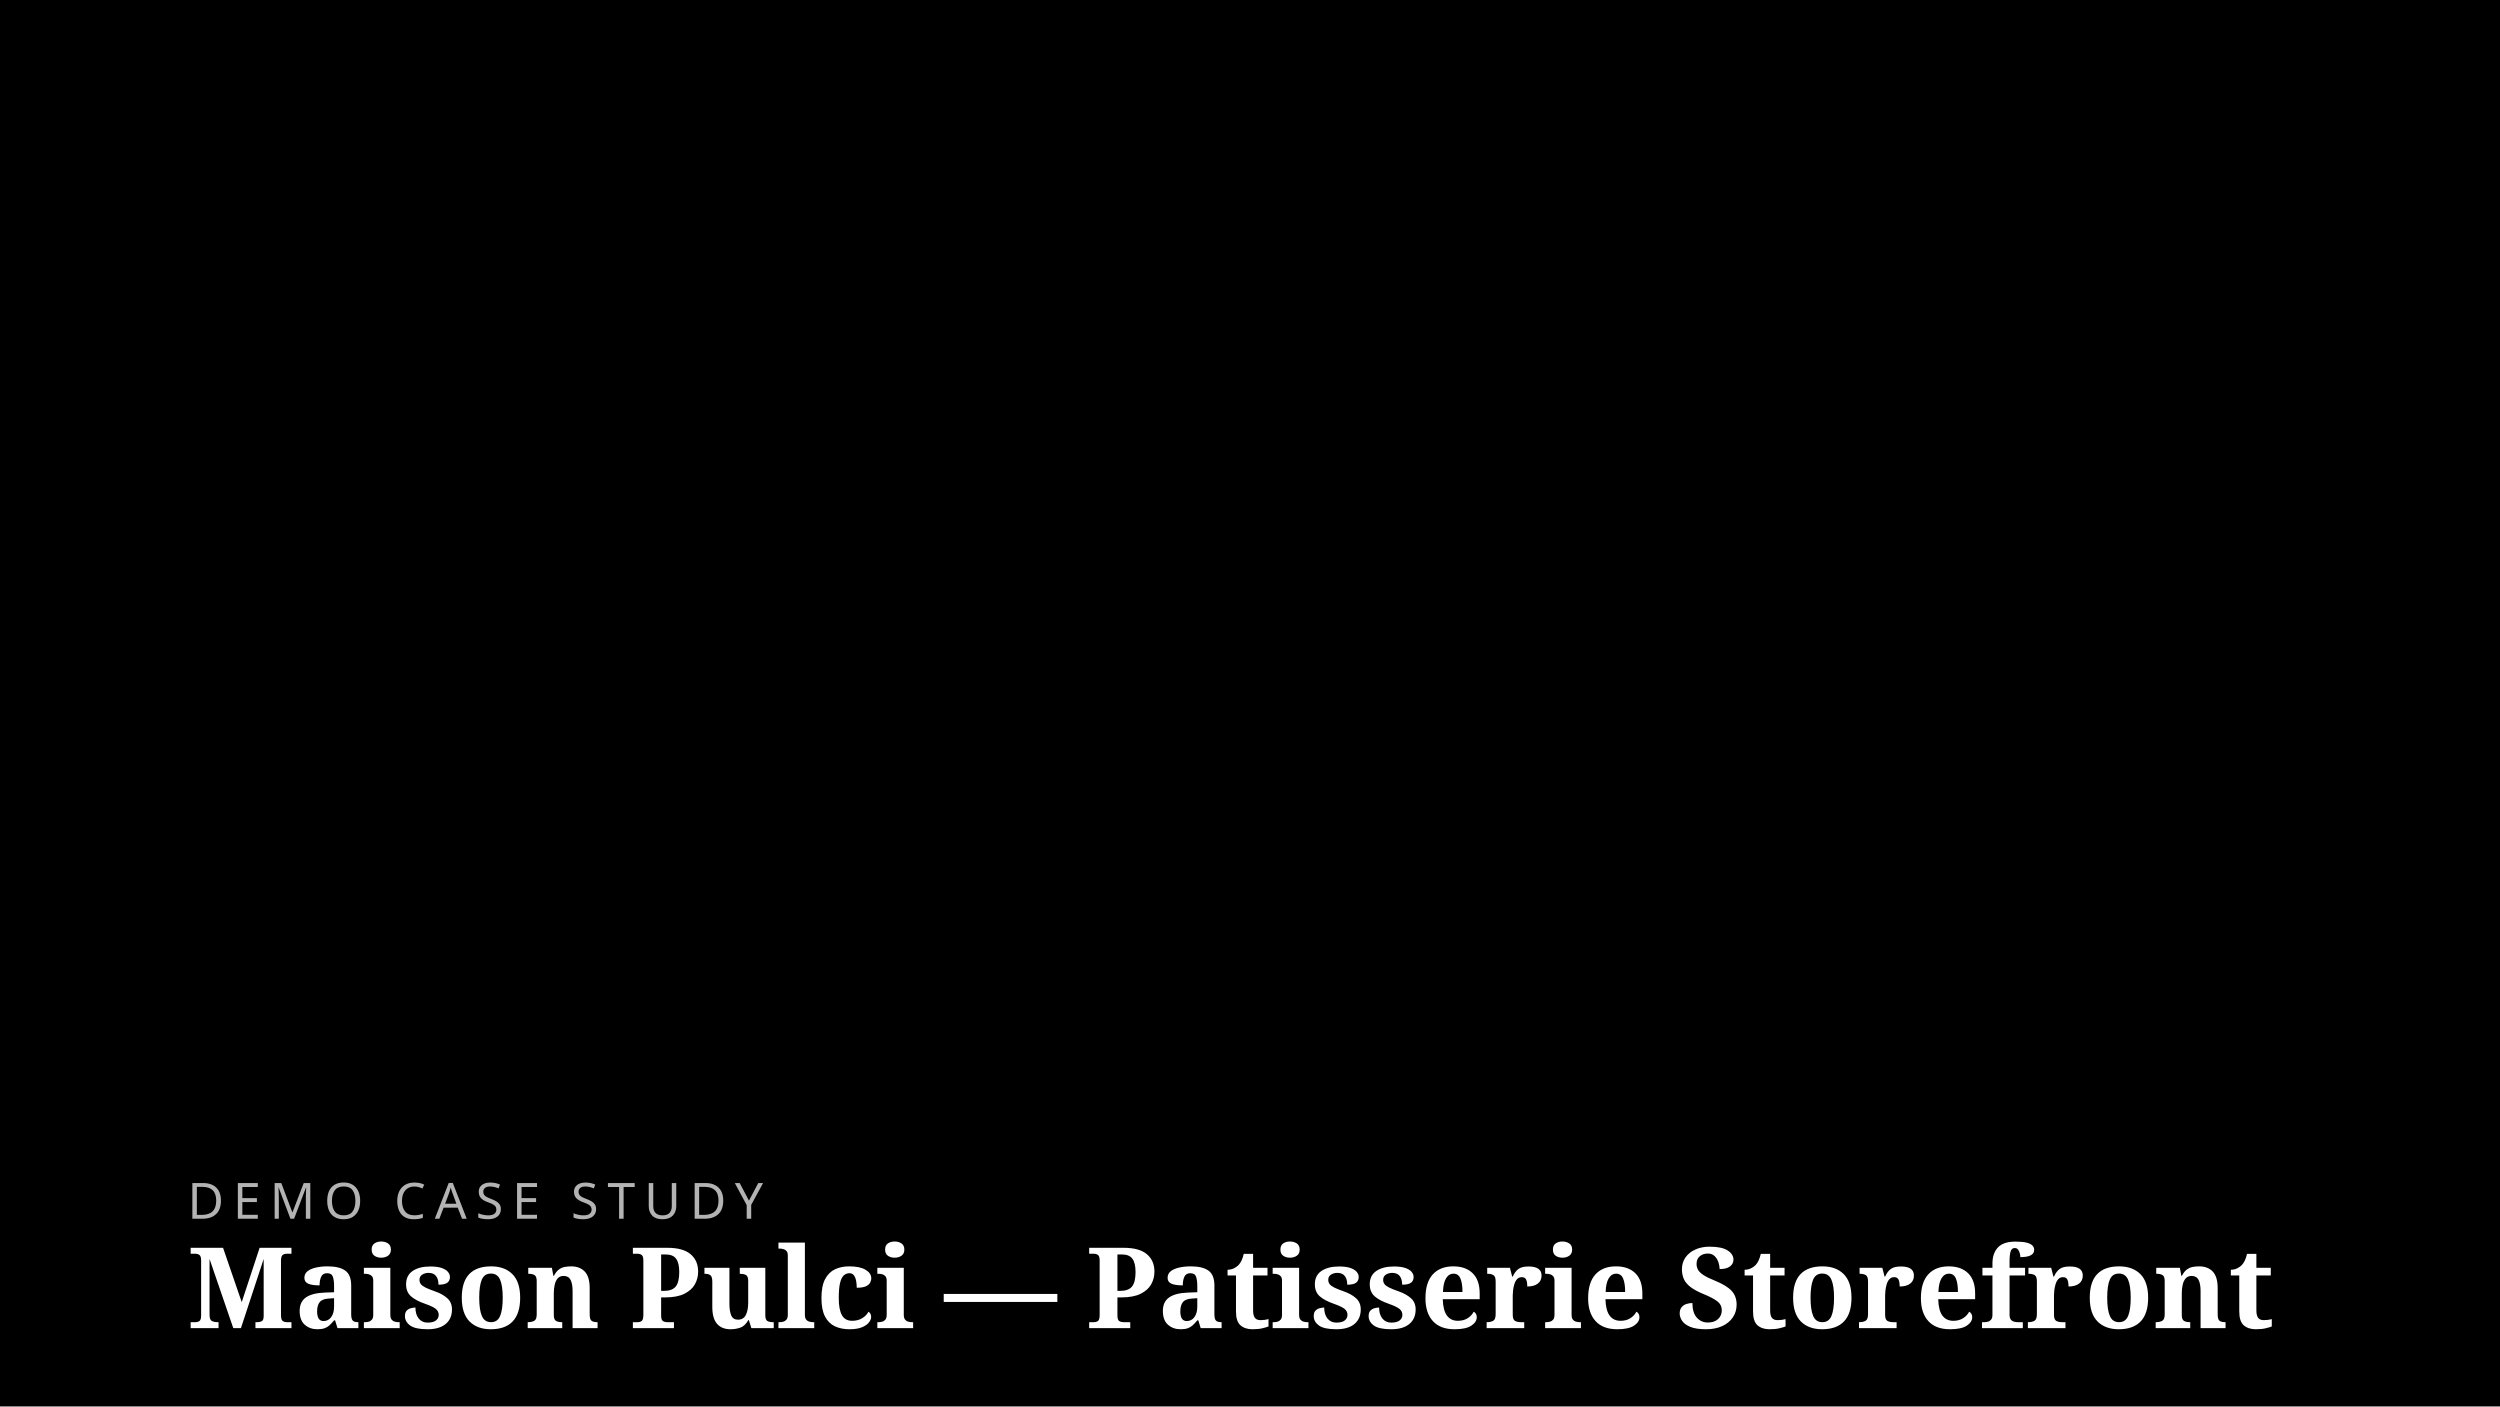
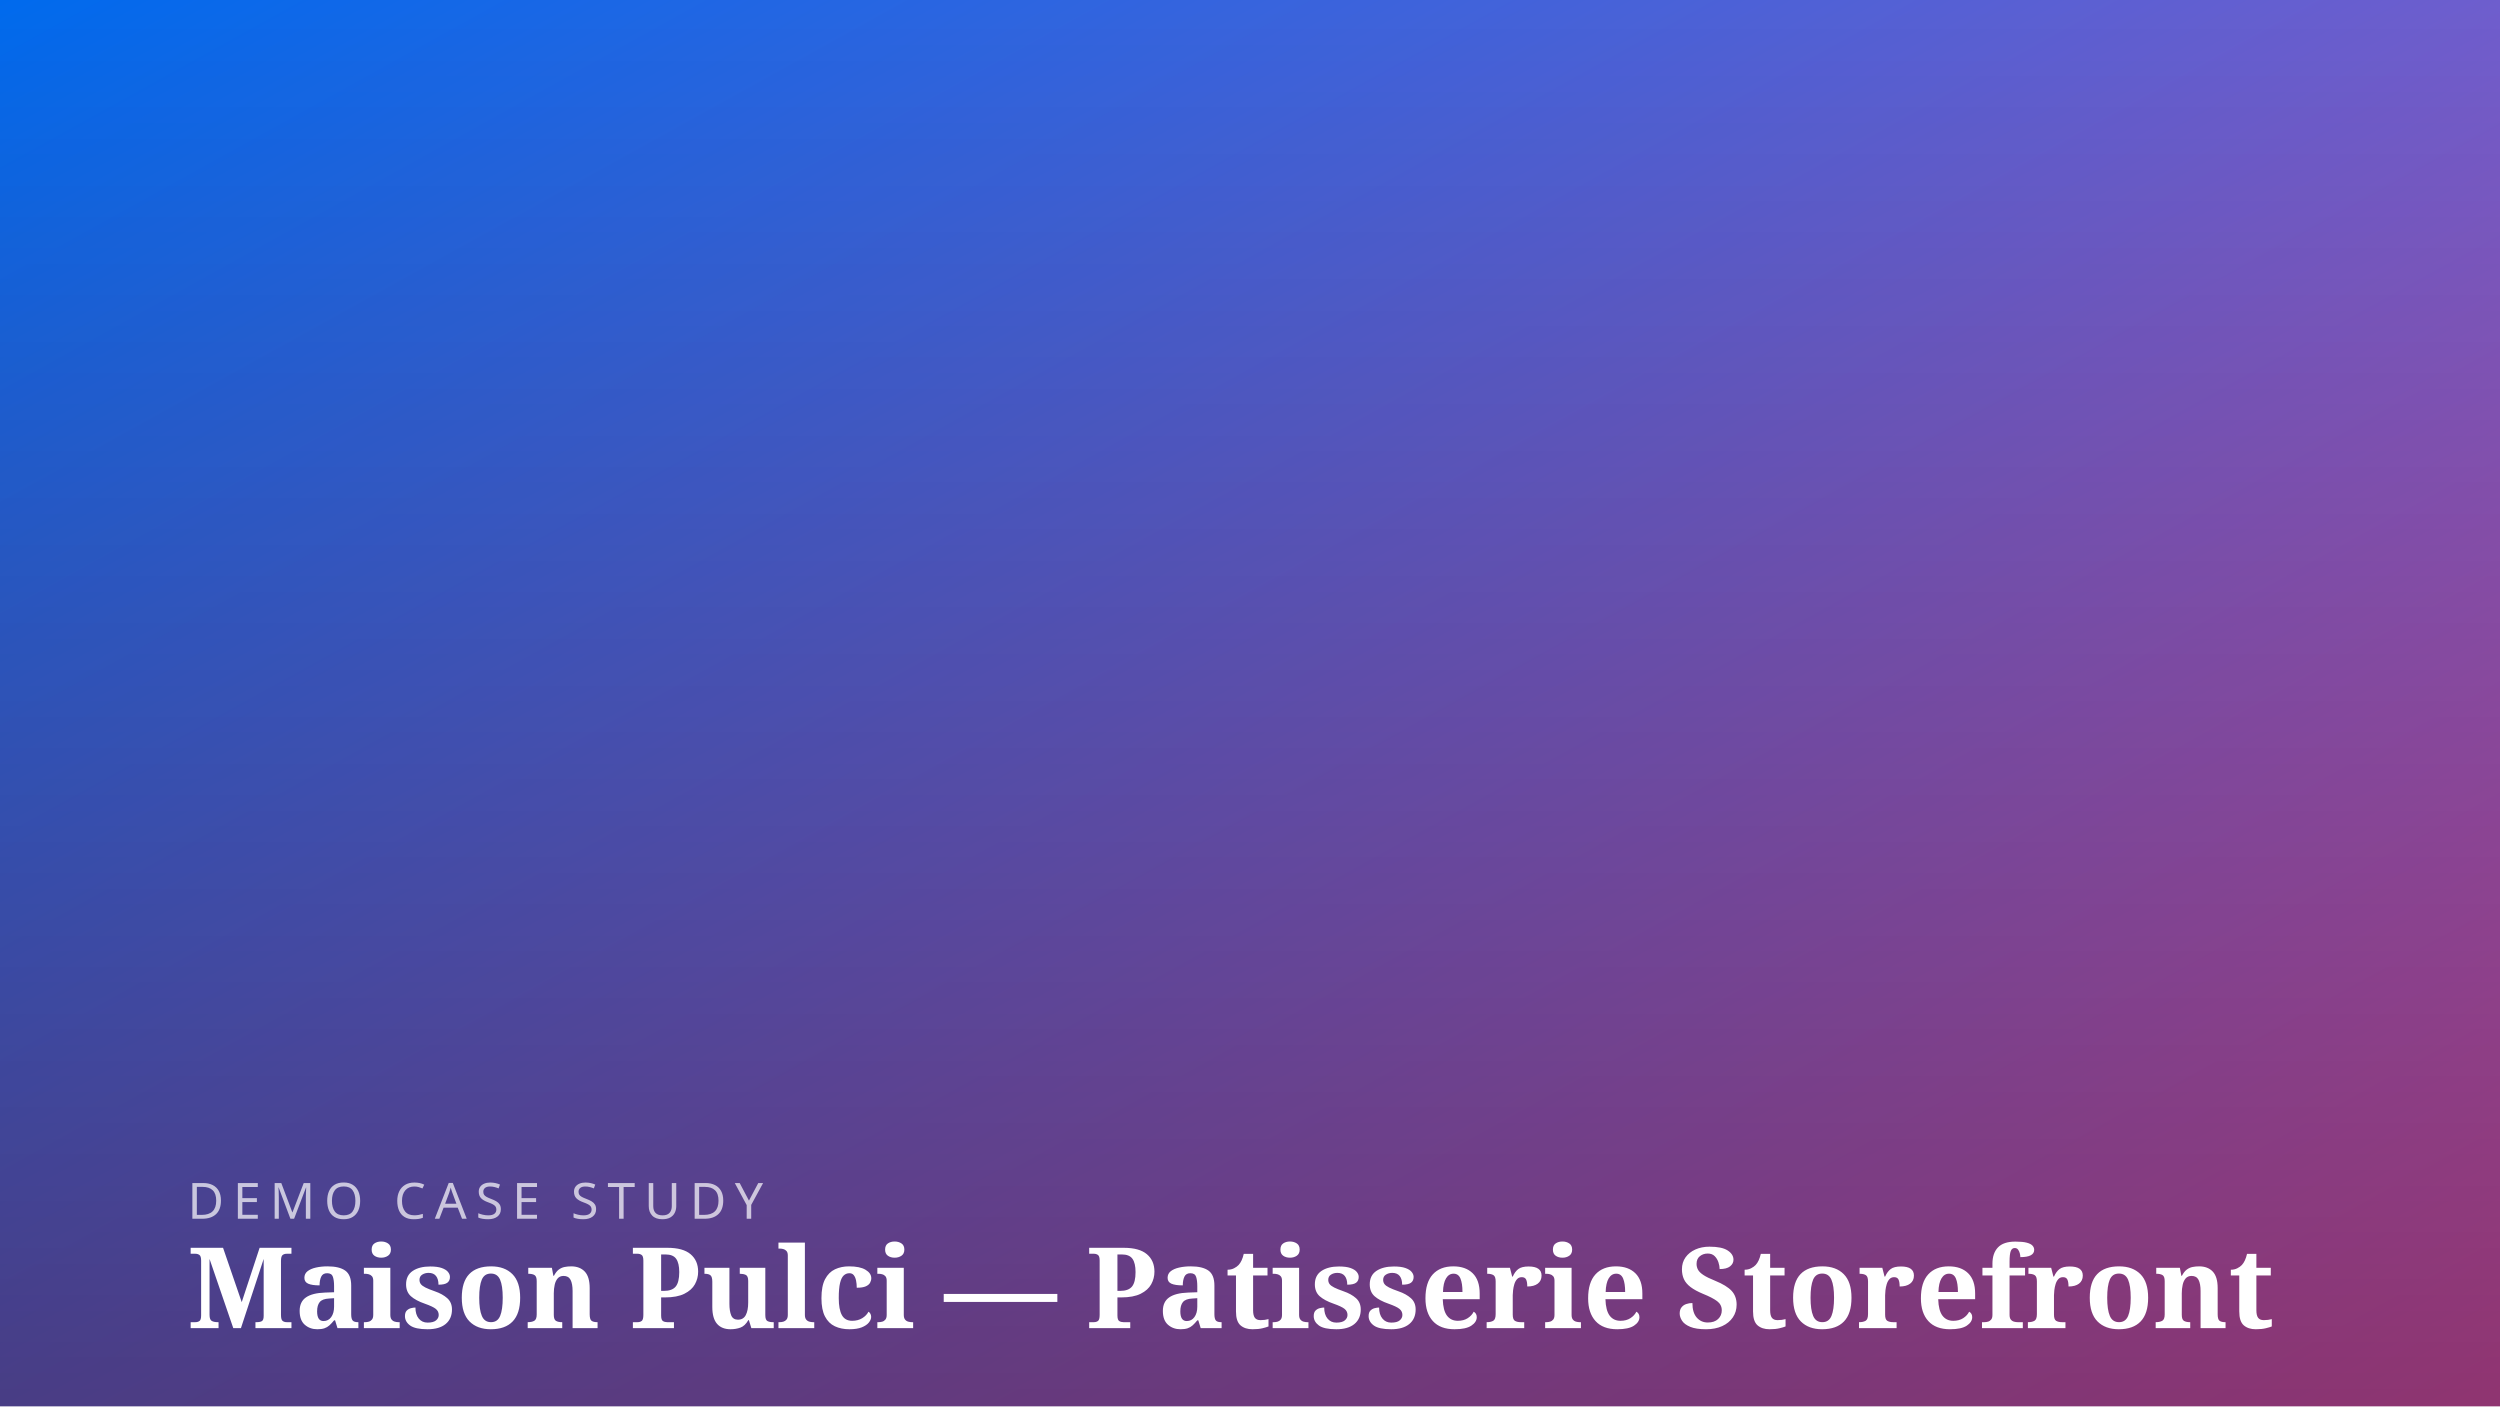
<svg xmlns="http://www.w3.org/2000/svg" viewBox="0 0 1600 900" role="img" aria-label="Maison Pulci storefront cover">
  <defs>
    <linearGradient id="patisserie-grad" x1="0%" y1="0%" x2="100%" y2="100%">
-       <stop offset="0%" stop-color="oklch(0.55 0.22 256)" />
-       <stop offset="100%" stop-color="oklch(0.65 0.20 344)" />
+       <stop offset="0%" stop-color="#006aed" />
+       <stop offset="100%" stop-color="#dd51ad" />
    </linearGradient>
    <linearGradient id="patisserie-fade" x1="0%" y1="0%" x2="0%" y2="100%">
-       <stop offset="0%" stop-color="oklch(0 0 0 / 0)" />
-       <stop offset="100%" stop-color="oklch(0 0 0 / 0.35)" />
+       <stop offset="0%" stop-color="rgba(0,0,0,0)" />
+       <stop offset="100%" stop-color="rgba(0,0,0,0.35)" />
    </linearGradient>
  </defs>
  <rect width="1600" height="900" fill="url(#patisserie-grad)" />
  <rect width="1600" height="900" fill="url(#patisserie-fade)" />
  <text x="120" y="780" font-family="ui-sans-serif, system-ui, sans-serif" font-size="32" font-weight="500" fill="white" opacity="0.7" letter-spacing="0.18em">DEMO CASE STUDY</text>
  <text x="120" y="850" font-family="ui-serif, Georgia, serif" font-size="72" font-weight="700" fill="white">Maison Pulci — Patisserie Storefront</text>
</svg>
